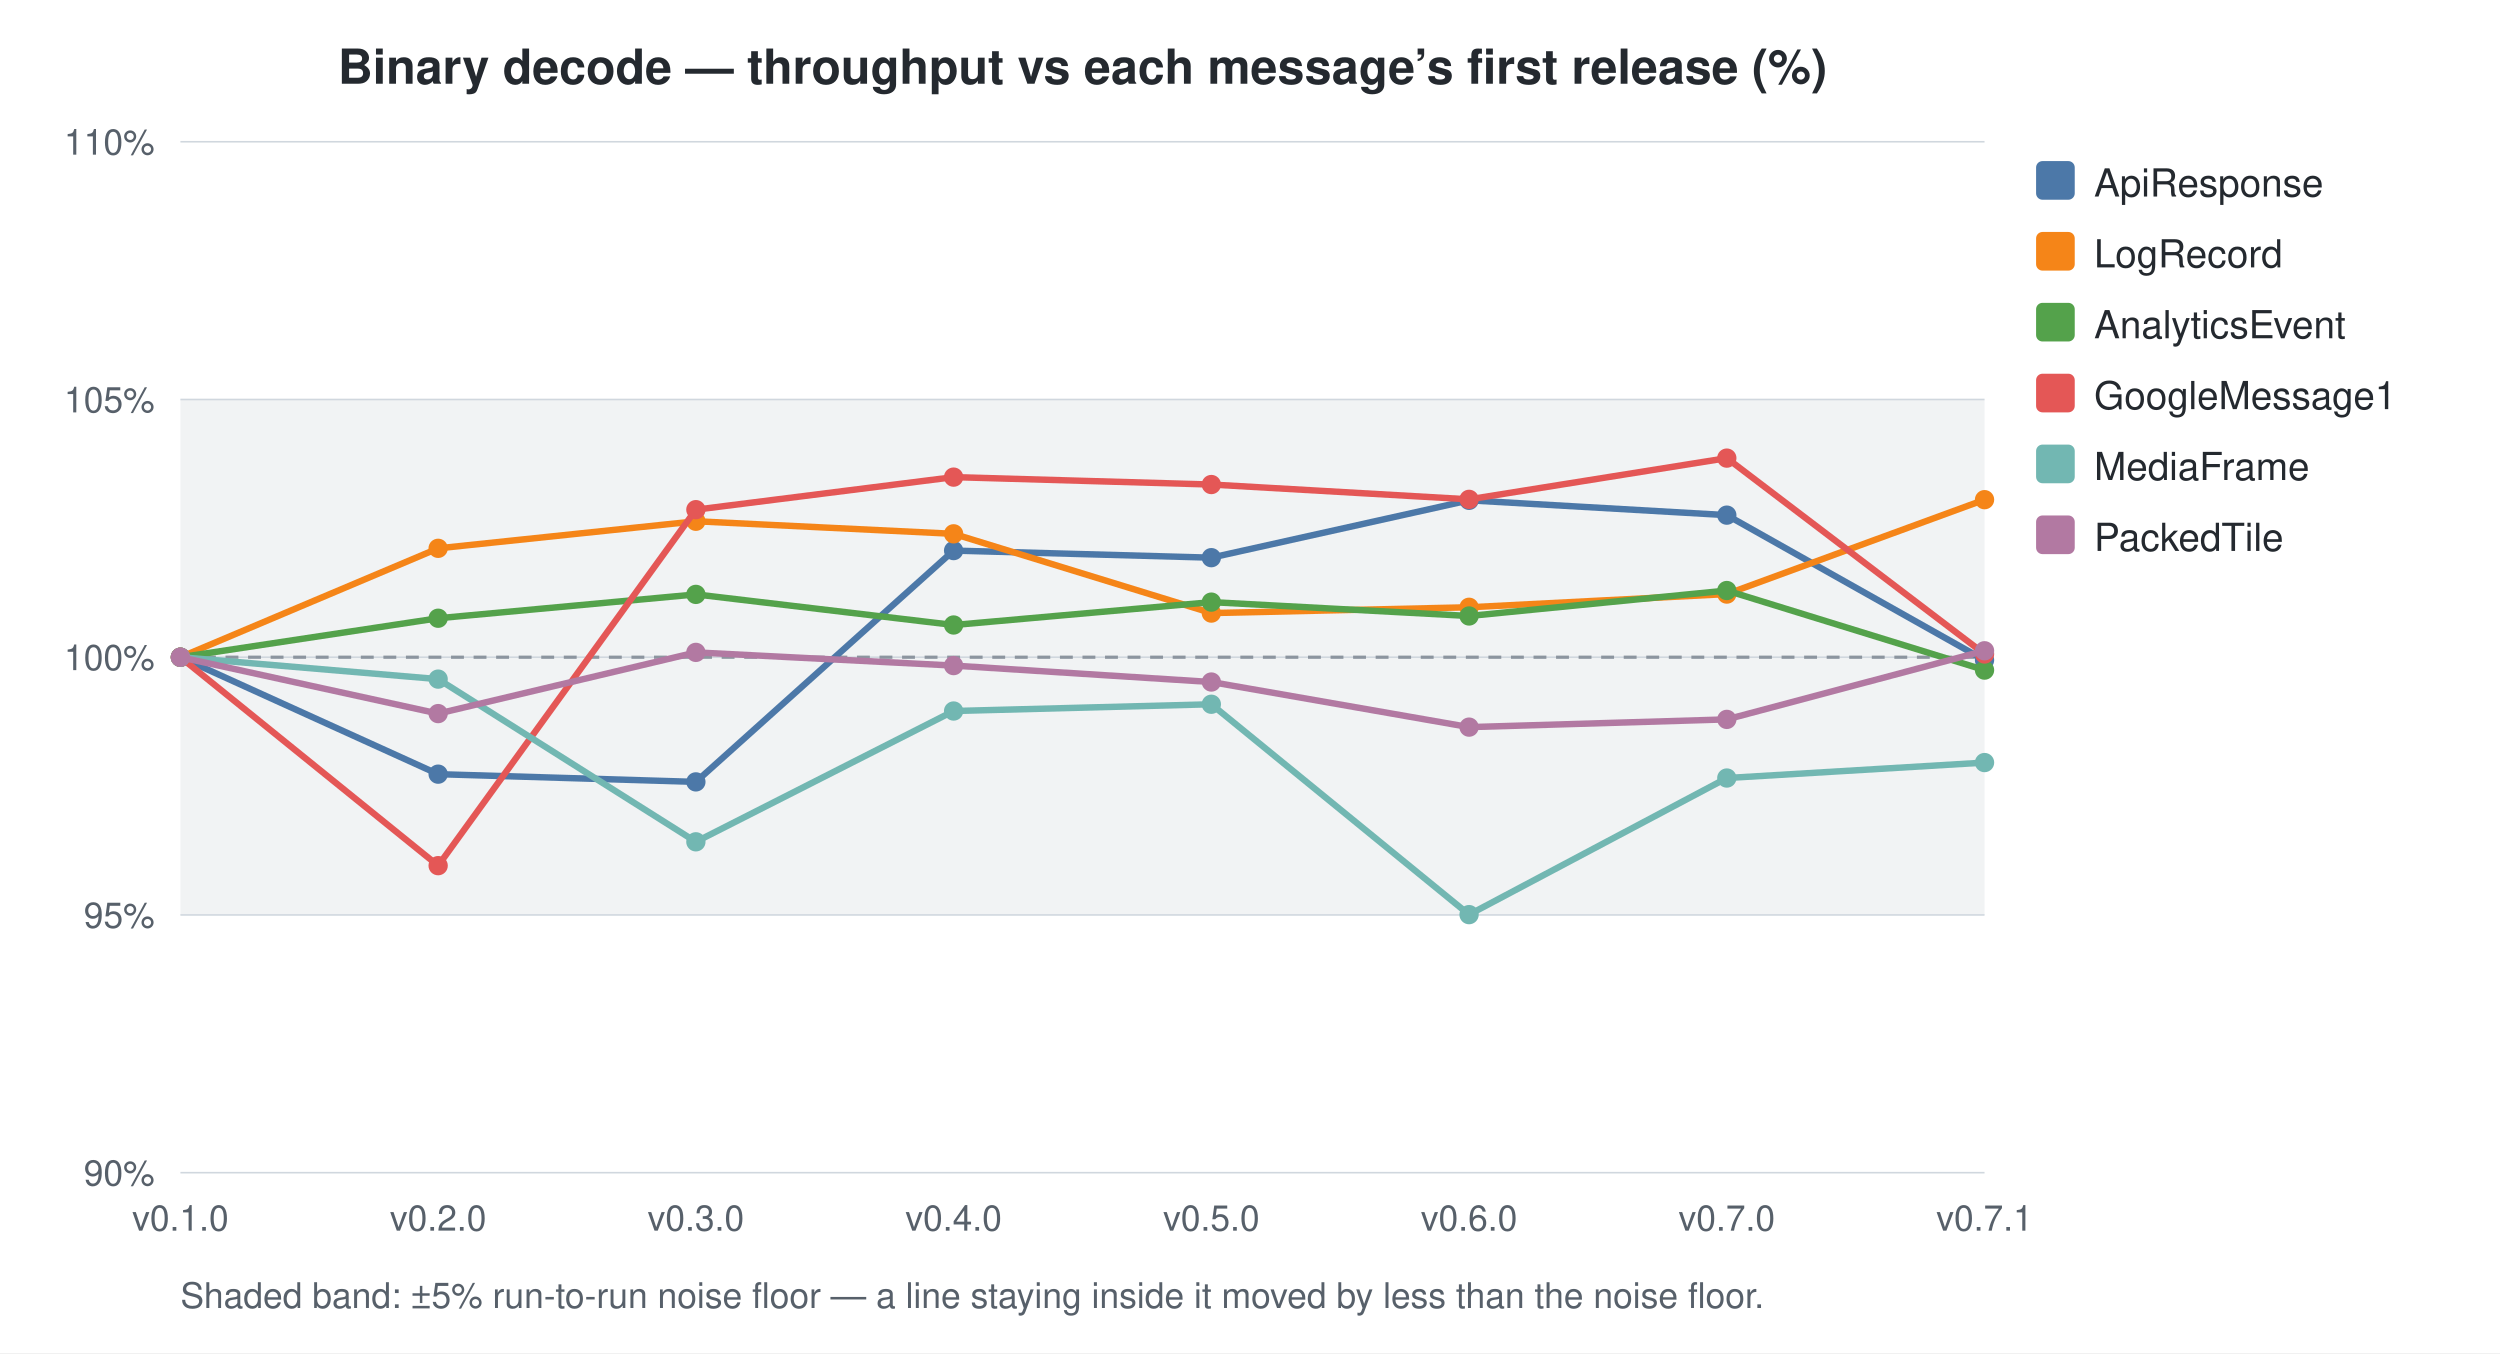
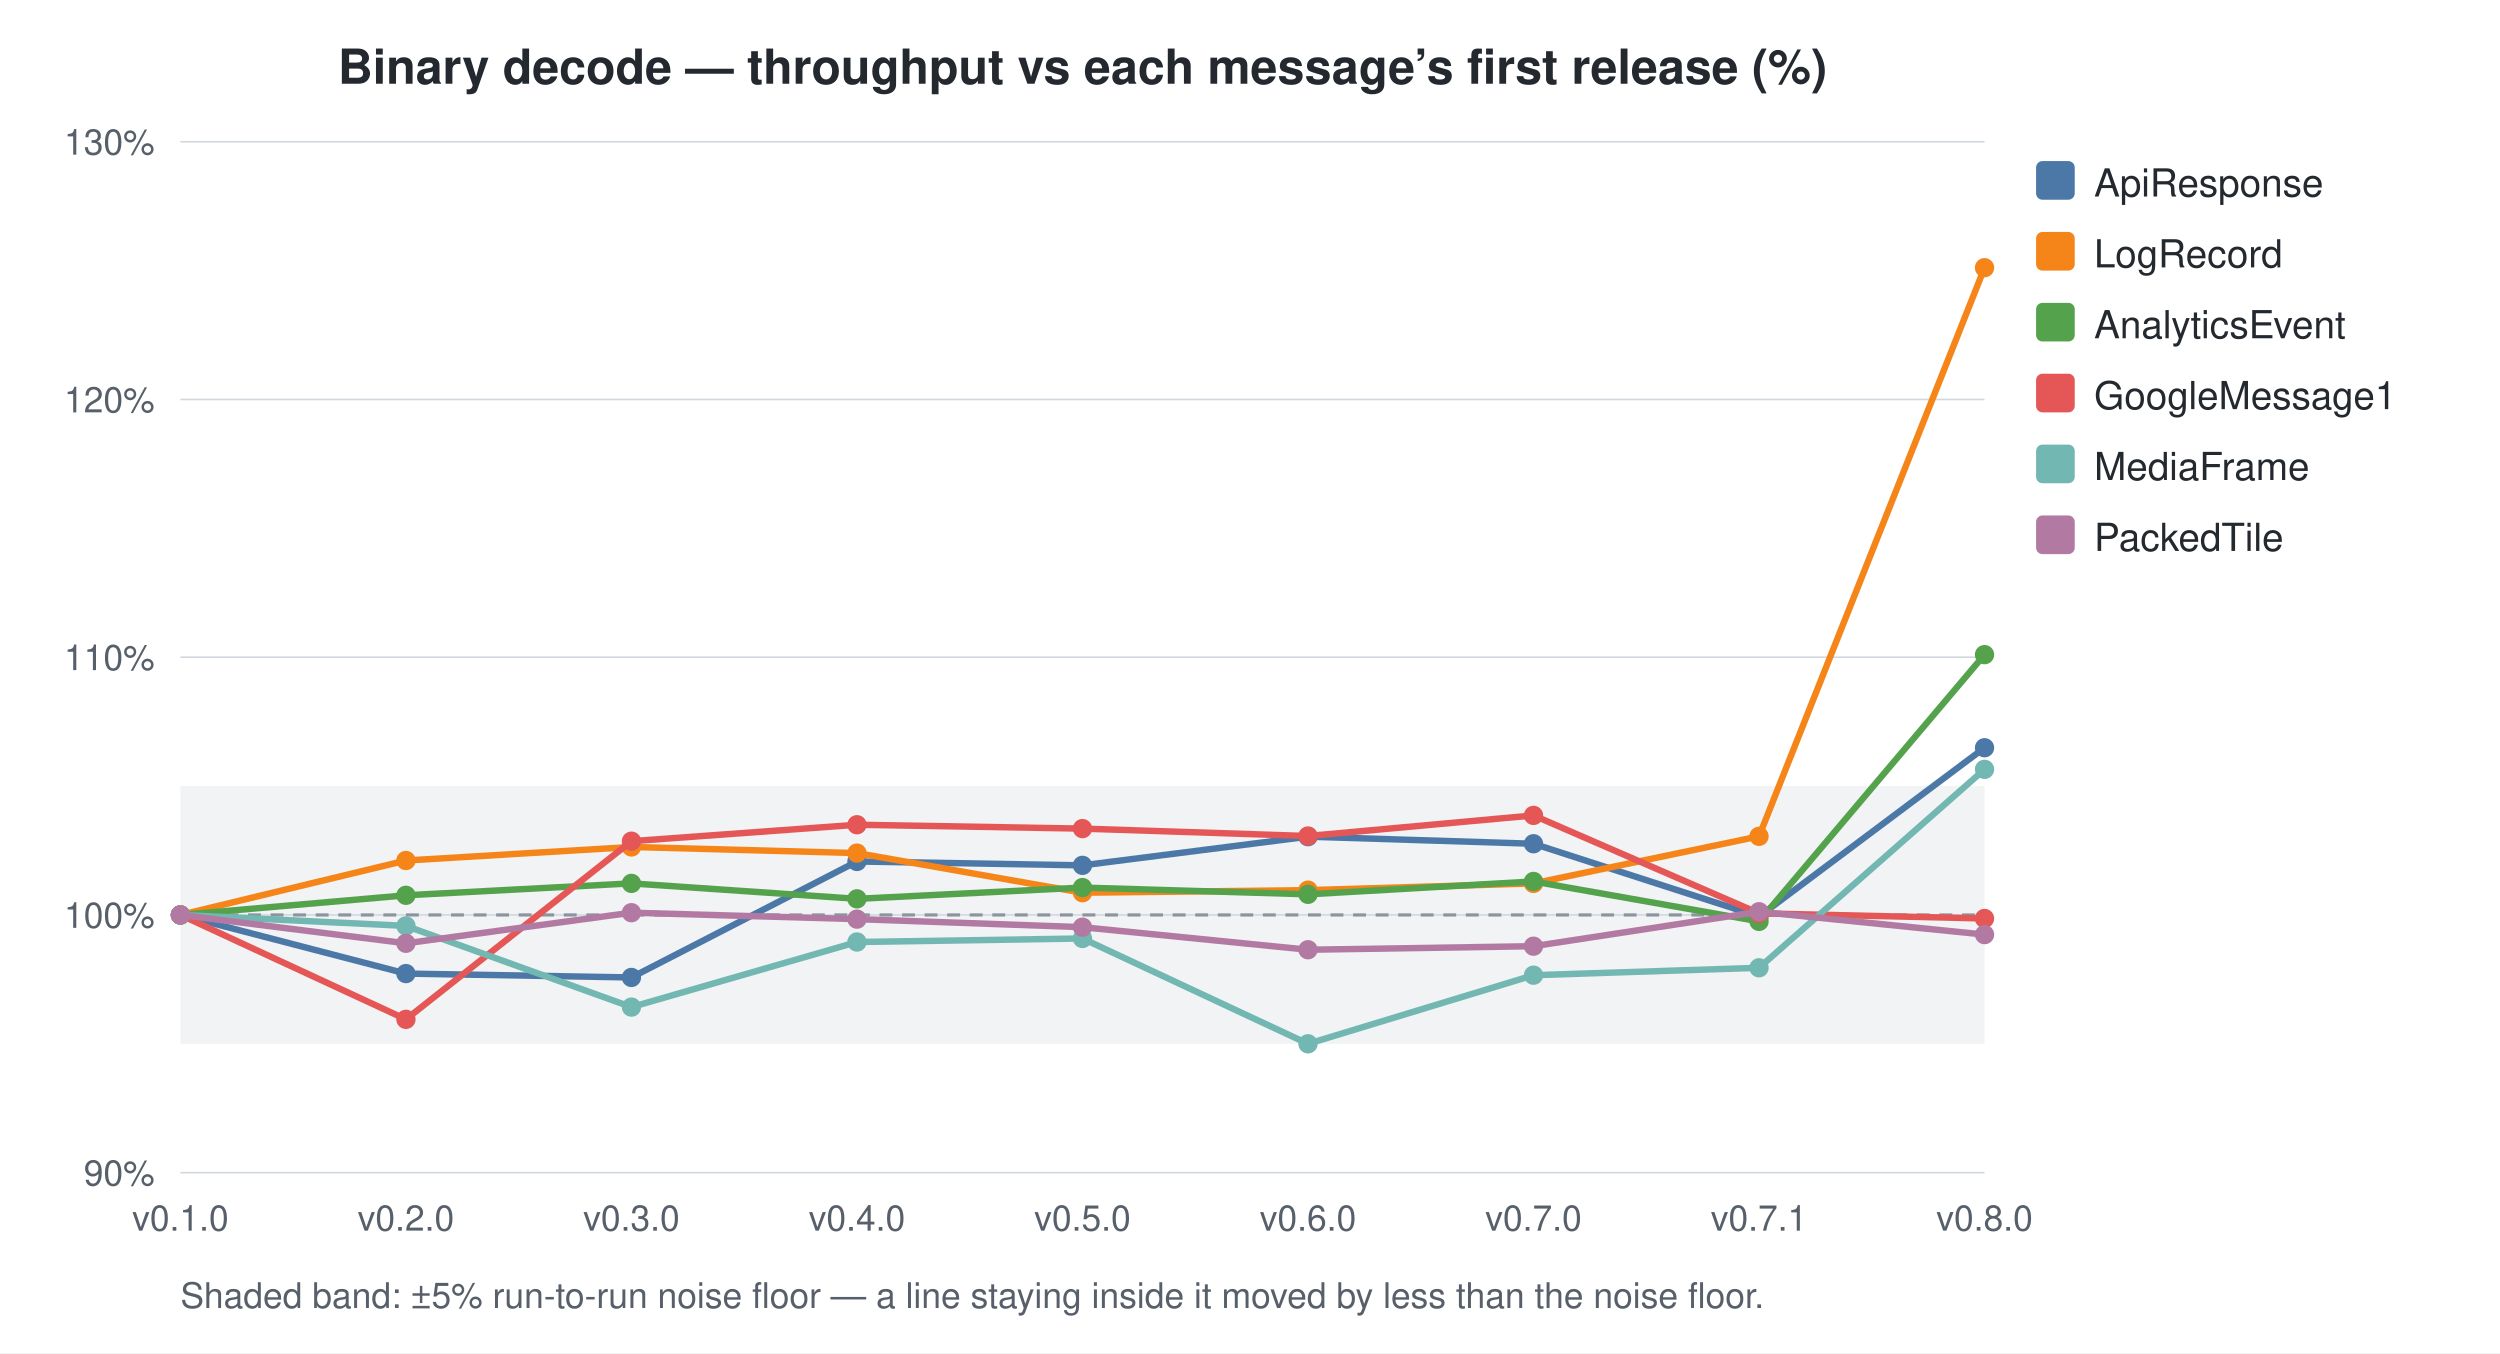
<svg xmlns="http://www.w3.org/2000/svg" width="776" height="420" viewBox="0 0 776 420">
  <style>
    text { font-family: -apple-system, BlinkMacSystemFont, "Segoe UI", Helvetica, Arial, sans-serif; }
    .title { font-size: 15px; font-weight: 600; fill: #24292f; }
    .axis-label { font-size: 11px; fill: #57606a; }
    .legend-text { font-size: 12px; fill: #24292f; }
    .grid { stroke: #d0d7de; stroke-width: 0.5; }
    .baseline { stroke: #8c959f; stroke-width: 1; stroke-dasharray: 4 3; }
    .noise-band { fill: #b1bac4; opacity: 0.18; }
    .footnote { font-size: 11px; fill: #57606a; }
  </style>
  <rect width="100%" height="100%" fill="white" />
-   <rect x="56" y="124.0" width="560" height="160.0" class="noise-band" />
+   <rect x="56" y="244.0" width="560" height="80.0" class="noise-band" />
  <text x="336.0" y="26" text-anchor="middle" class="title">Binary decode — throughput vs each message’s first release (%)</text>
  <line x1="56" y1="364.0" x2="616" y2="364.0" class="grid" />
  <text x="48" y="368.0" text-anchor="end" class="axis-label">90%</text>
  <line x1="56" y1="284.0" x2="616" y2="284.0" class="grid" />
-   <text x="48" y="288.0" text-anchor="end" class="axis-label">95%</text>
+   <text x="48" y="288.0" text-anchor="end" class="axis-label">100%</text>
  <line x1="56" y1="204.0" x2="616" y2="204.0" class="grid" />
-   <text x="48" y="208.0" text-anchor="end" class="axis-label">100%</text>
+   <text x="48" y="208.0" text-anchor="end" class="axis-label">110%</text>
  <line x1="56" y1="124.0" x2="616" y2="124.0" class="grid" />
-   <text x="48" y="128.0" text-anchor="end" class="axis-label">105%</text>
+   <text x="48" y="128.0" text-anchor="end" class="axis-label">120%</text>
  <line x1="56" y1="44.0" x2="616" y2="44.0" class="grid" />
-   <text x="48" y="48.0" text-anchor="end" class="axis-label">110%</text>
-   <line x1="56" y1="204.0" x2="616" y2="204.0" class="baseline" />
+   <text x="48" y="48.0" text-anchor="end" class="axis-label">130%</text>
+   <line x1="56" y1="284.0" x2="616" y2="284.0" class="baseline" />
  <text x="56.0" y="382" text-anchor="middle" class="axis-label">v0.1.0</text>
-   <text x="136.0" y="382" text-anchor="middle" class="axis-label">v0.2.0</text>
-   <text x="216.0" y="382" text-anchor="middle" class="axis-label">v0.3.0</text>
-   <text x="296.0" y="382" text-anchor="middle" class="axis-label">v0.4.0</text>
-   <text x="376.0" y="382" text-anchor="middle" class="axis-label">v0.5.0</text>
-   <text x="456.0" y="382" text-anchor="middle" class="axis-label">v0.6.0</text>
-   <text x="536.0" y="382" text-anchor="middle" class="axis-label">v0.7.0</text>
-   <text x="616.0" y="382" text-anchor="middle" class="axis-label">v0.7.1</text>
-   <path d="M56.0,204.0 L136.0,240.3 L216.0,242.7 L296.0,170.9 L376.0,173.1 L456.0,155.3 L536.0,159.9 L616.0,204.9" fill="none" stroke="#4C78A8" stroke-width="2" />
-   <circle cx="56.0" cy="204.0" r="3" fill="#4C78A8" />
-   <circle cx="136.0" cy="240.3" r="3" fill="#4C78A8" />
-   <circle cx="216.0" cy="242.7" r="3" fill="#4C78A8" />
-   <circle cx="296.0" cy="170.9" r="3" fill="#4C78A8" />
-   <circle cx="376.0" cy="173.1" r="3" fill="#4C78A8" />
-   <circle cx="456.0" cy="155.3" r="3" fill="#4C78A8" />
-   <circle cx="536.0" cy="159.9" r="3" fill="#4C78A8" />
-   <circle cx="616.0" cy="204.9" r="3" fill="#4C78A8" />
-   <path d="M56.0,204.0 L136.0,170.2 L216.0,161.8 L296.0,165.7 L376.0,190.3 L456.0,188.5 L536.0,184.4 L616.0,155.1" fill="none" stroke="#F58518" stroke-width="2" />
-   <circle cx="56.0" cy="204.0" r="3" fill="#F58518" />
-   <circle cx="136.0" cy="170.2" r="3" fill="#F58518" />
-   <circle cx="216.0" cy="161.8" r="3" fill="#F58518" />
-   <circle cx="296.0" cy="165.7" r="3" fill="#F58518" />
-   <circle cx="376.0" cy="190.3" r="3" fill="#F58518" />
-   <circle cx="456.0" cy="188.5" r="3" fill="#F58518" />
-   <circle cx="536.0" cy="184.4" r="3" fill="#F58518" />
-   <circle cx="616.0" cy="155.1" r="3" fill="#F58518" />
-   <path d="M56.0,204.0 L136.0,191.9 L216.0,184.5 L296.0,194.0 L376.0,186.9 L456.0,191.2 L536.0,183.3 L616.0,208.0" fill="none" stroke="#54A24B" stroke-width="2" />
-   <circle cx="56.0" cy="204.0" r="3" fill="#54A24B" />
-   <circle cx="136.0" cy="191.9" r="3" fill="#54A24B" />
-   <circle cx="216.0" cy="184.5" r="3" fill="#54A24B" />
-   <circle cx="296.0" cy="194.0" r="3" fill="#54A24B" />
-   <circle cx="376.0" cy="186.9" r="3" fill="#54A24B" />
-   <circle cx="456.0" cy="191.2" r="3" fill="#54A24B" />
-   <circle cx="536.0" cy="183.3" r="3" fill="#54A24B" />
-   <circle cx="616.0" cy="208.0" r="3" fill="#54A24B" />
-   <path d="M56.0,204.0 L136.0,268.7 L216.0,158.2 L296.0,148.1 L376.0,150.4 L456.0,155.0 L536.0,142.2 L616.0,203.0" fill="none" stroke="#E45756" stroke-width="2" />
-   <circle cx="56.0" cy="204.0" r="3" fill="#E45756" />
-   <circle cx="136.0" cy="268.7" r="3" fill="#E45756" />
-   <circle cx="216.0" cy="158.2" r="3" fill="#E45756" />
-   <circle cx="296.0" cy="148.1" r="3" fill="#E45756" />
-   <circle cx="376.0" cy="150.4" r="3" fill="#E45756" />
-   <circle cx="456.0" cy="155.0" r="3" fill="#E45756" />
-   <circle cx="536.0" cy="142.2" r="3" fill="#E45756" />
-   <circle cx="616.0" cy="203.0" r="3" fill="#E45756" />
-   <path d="M56.0,204.0 L136.0,210.8 L216.0,261.3 L296.0,220.7 L376.0,218.6 L456.0,283.9 L536.0,241.5 L616.0,236.7" fill="none" stroke="#72B7B2" stroke-width="2" />
-   <circle cx="56.0" cy="204.0" r="3" fill="#72B7B2" />
-   <circle cx="136.0" cy="210.8" r="3" fill="#72B7B2" />
-   <circle cx="216.0" cy="261.3" r="3" fill="#72B7B2" />
-   <circle cx="296.0" cy="220.7" r="3" fill="#72B7B2" />
-   <circle cx="376.0" cy="218.6" r="3" fill="#72B7B2" />
-   <circle cx="456.0" cy="283.9" r="3" fill="#72B7B2" />
-   <circle cx="536.0" cy="241.5" r="3" fill="#72B7B2" />
-   <circle cx="616.0" cy="236.7" r="3" fill="#72B7B2" />
-   <path d="M56.0,204.0 L136.0,221.5 L216.0,202.5 L296.0,206.6 L376.0,211.7 L456.0,225.7 L536.0,223.3 L616.0,202.0" fill="none" stroke="#B279A2" stroke-width="2" />
-   <circle cx="56.0" cy="204.0" r="3" fill="#B279A2" />
-   <circle cx="136.0" cy="221.5" r="3" fill="#B279A2" />
-   <circle cx="216.0" cy="202.5" r="3" fill="#B279A2" />
-   <circle cx="296.0" cy="206.6" r="3" fill="#B279A2" />
-   <circle cx="376.0" cy="211.7" r="3" fill="#B279A2" />
-   <circle cx="456.0" cy="225.7" r="3" fill="#B279A2" />
-   <circle cx="536.0" cy="223.3" r="3" fill="#B279A2" />
-   <circle cx="616.0" cy="202.0" r="3" fill="#B279A2" />
+   <text x="126.0" y="382" text-anchor="middle" class="axis-label">v0.2.0</text>
+   <text x="196.0" y="382" text-anchor="middle" class="axis-label">v0.3.0</text>
+   <text x="266.0" y="382" text-anchor="middle" class="axis-label">v0.4.0</text>
+   <text x="336.0" y="382" text-anchor="middle" class="axis-label">v0.5.0</text>
+   <text x="406.0" y="382" text-anchor="middle" class="axis-label">v0.6.0</text>
+   <text x="476.0" y="382" text-anchor="middle" class="axis-label">v0.7.0</text>
+   <text x="546.0" y="382" text-anchor="middle" class="axis-label">v0.7.1</text>
+   <text x="616.0" y="382" text-anchor="middle" class="axis-label">v0.8.0</text>
+   <path d="M56.0,284.0 L126.0,302.2 L196.0,303.4 L266.0,267.4 L336.0,268.6 L406.0,259.7 L476.0,261.9 L546.0,284.5 L616.0,232.1" fill="none" stroke="#4C78A8" stroke-width="2" />
+   <circle cx="56.0" cy="284.0" r="3" fill="#4C78A8" />
+   <circle cx="126.0" cy="302.2" r="3" fill="#4C78A8" />
+   <circle cx="196.0" cy="303.4" r="3" fill="#4C78A8" />
+   <circle cx="266.0" cy="267.4" r="3" fill="#4C78A8" />
+   <circle cx="336.0" cy="268.6" r="3" fill="#4C78A8" />
+   <circle cx="406.0" cy="259.7" r="3" fill="#4C78A8" />
+   <circle cx="476.0" cy="261.9" r="3" fill="#4C78A8" />
+   <circle cx="546.0" cy="284.5" r="3" fill="#4C78A8" />
+   <circle cx="616.0" cy="232.1" r="3" fill="#4C78A8" />
+   <path d="M56.0,284.0 L126.0,267.1 L196.0,262.9 L266.0,264.8 L336.0,277.1 L406.0,276.3 L476.0,274.2 L546.0,259.6 L616.0,83.1" fill="none" stroke="#F58518" stroke-width="2" />
+   <circle cx="56.0" cy="284.0" r="3" fill="#F58518" />
+   <circle cx="126.0" cy="267.1" r="3" fill="#F58518" />
+   <circle cx="196.0" cy="262.9" r="3" fill="#F58518" />
+   <circle cx="266.0" cy="264.8" r="3" fill="#F58518" />
+   <circle cx="336.0" cy="277.1" r="3" fill="#F58518" />
+   <circle cx="406.0" cy="276.3" r="3" fill="#F58518" />
+   <circle cx="476.0" cy="274.2" r="3" fill="#F58518" />
+   <circle cx="546.0" cy="259.6" r="3" fill="#F58518" />
+   <circle cx="616.0" cy="83.1" r="3" fill="#F58518" />
+   <path d="M56.0,284.0 L126.0,277.9 L196.0,274.2 L266.0,279.0 L336.0,275.5 L406.0,277.6 L476.0,273.6 L546.0,286.0 L616.0,203.2" fill="none" stroke="#54A24B" stroke-width="2" />
+   <circle cx="56.0" cy="284.0" r="3" fill="#54A24B" />
+   <circle cx="126.0" cy="277.9" r="3" fill="#54A24B" />
+   <circle cx="196.0" cy="274.2" r="3" fill="#54A24B" />
+   <circle cx="266.0" cy="279.0" r="3" fill="#54A24B" />
+   <circle cx="336.0" cy="275.5" r="3" fill="#54A24B" />
+   <circle cx="406.0" cy="277.6" r="3" fill="#54A24B" />
+   <circle cx="476.0" cy="273.6" r="3" fill="#54A24B" />
+   <circle cx="546.0" cy="286.0" r="3" fill="#54A24B" />
+   <circle cx="616.0" cy="203.2" r="3" fill="#54A24B" />
+   <path d="M56.0,284.0 L126.0,316.4 L196.0,261.1 L266.0,256.0 L336.0,257.2 L406.0,259.5 L476.0,253.1 L546.0,283.5 L616.0,285.1" fill="none" stroke="#E45756" stroke-width="2" />
+   <circle cx="56.0" cy="284.0" r="3" fill="#E45756" />
+   <circle cx="126.0" cy="316.4" r="3" fill="#E45756" />
+   <circle cx="196.0" cy="261.1" r="3" fill="#E45756" />
+   <circle cx="266.0" cy="256.0" r="3" fill="#E45756" />
+   <circle cx="336.0" cy="257.2" r="3" fill="#E45756" />
+   <circle cx="406.0" cy="259.5" r="3" fill="#E45756" />
+   <circle cx="476.0" cy="253.1" r="3" fill="#E45756" />
+   <circle cx="546.0" cy="283.5" r="3" fill="#E45756" />
+   <circle cx="616.0" cy="285.1" r="3" fill="#E45756" />
+   <path d="M56.0,284.0 L126.0,287.4 L196.0,312.6 L266.0,292.4 L336.0,291.3 L406.0,324.0 L476.0,302.7 L546.0,300.4 L616.0,238.8" fill="none" stroke="#72B7B2" stroke-width="2" />
+   <circle cx="56.0" cy="284.0" r="3" fill="#72B7B2" />
+   <circle cx="126.0" cy="287.4" r="3" fill="#72B7B2" />
+   <circle cx="196.0" cy="312.6" r="3" fill="#72B7B2" />
+   <circle cx="266.0" cy="292.4" r="3" fill="#72B7B2" />
+   <circle cx="336.0" cy="291.3" r="3" fill="#72B7B2" />
+   <circle cx="406.0" cy="324.0" r="3" fill="#72B7B2" />
+   <circle cx="476.0" cy="302.7" r="3" fill="#72B7B2" />
+   <circle cx="546.0" cy="300.4" r="3" fill="#72B7B2" />
+   <circle cx="616.0" cy="238.8" r="3" fill="#72B7B2" />
+   <path d="M56.0,284.0 L126.0,292.8 L196.0,283.3 L266.0,285.3 L336.0,287.8 L406.0,294.8 L476.0,293.7 L546.0,283.0 L616.0,290.1" fill="none" stroke="#B279A2" stroke-width="2" />
+   <circle cx="56.0" cy="284.0" r="3" fill="#B279A2" />
+   <circle cx="126.0" cy="292.8" r="3" fill="#B279A2" />
+   <circle cx="196.0" cy="283.3" r="3" fill="#B279A2" />
+   <circle cx="266.0" cy="285.3" r="3" fill="#B279A2" />
+   <circle cx="336.0" cy="287.8" r="3" fill="#B279A2" />
+   <circle cx="406.0" cy="294.8" r="3" fill="#B279A2" />
+   <circle cx="476.0" cy="293.7" r="3" fill="#B279A2" />
+   <circle cx="546.0" cy="283.0" r="3" fill="#B279A2" />
+   <circle cx="616.0" cy="290.1" r="3" fill="#B279A2" />
  <rect x="632" y="50" width="12" height="12" rx="2" fill="#4C78A8" />
  <text x="650" y="61" class="legend-text">ApiResponse</text>
  <rect x="632" y="72" width="12" height="12" rx="2" fill="#F58518" />
  <text x="650" y="83" class="legend-text">LogRecord</text>
  <rect x="632" y="94" width="12" height="12" rx="2" fill="#54A24B" />
  <text x="650" y="105" class="legend-text">AnalyticsEvent</text>
  <rect x="632" y="116" width="12" height="12" rx="2" fill="#E45756" />
  <text x="650" y="127" class="legend-text">GoogleMessage1</text>
  <rect x="632" y="138" width="12" height="12" rx="2" fill="#72B7B2" />
  <text x="650" y="149" class="legend-text">MediaFrame</text>
  <rect x="632" y="160" width="12" height="12" rx="2" fill="#B279A2" />
  <text x="650" y="171" class="legend-text">PackedTile</text>
  <text x="56" y="406.0" class="footnote">Shaded band: ±5% run-to-run noise floor — a line staying inside it moved by less than the noise floor.</text>
</svg>
